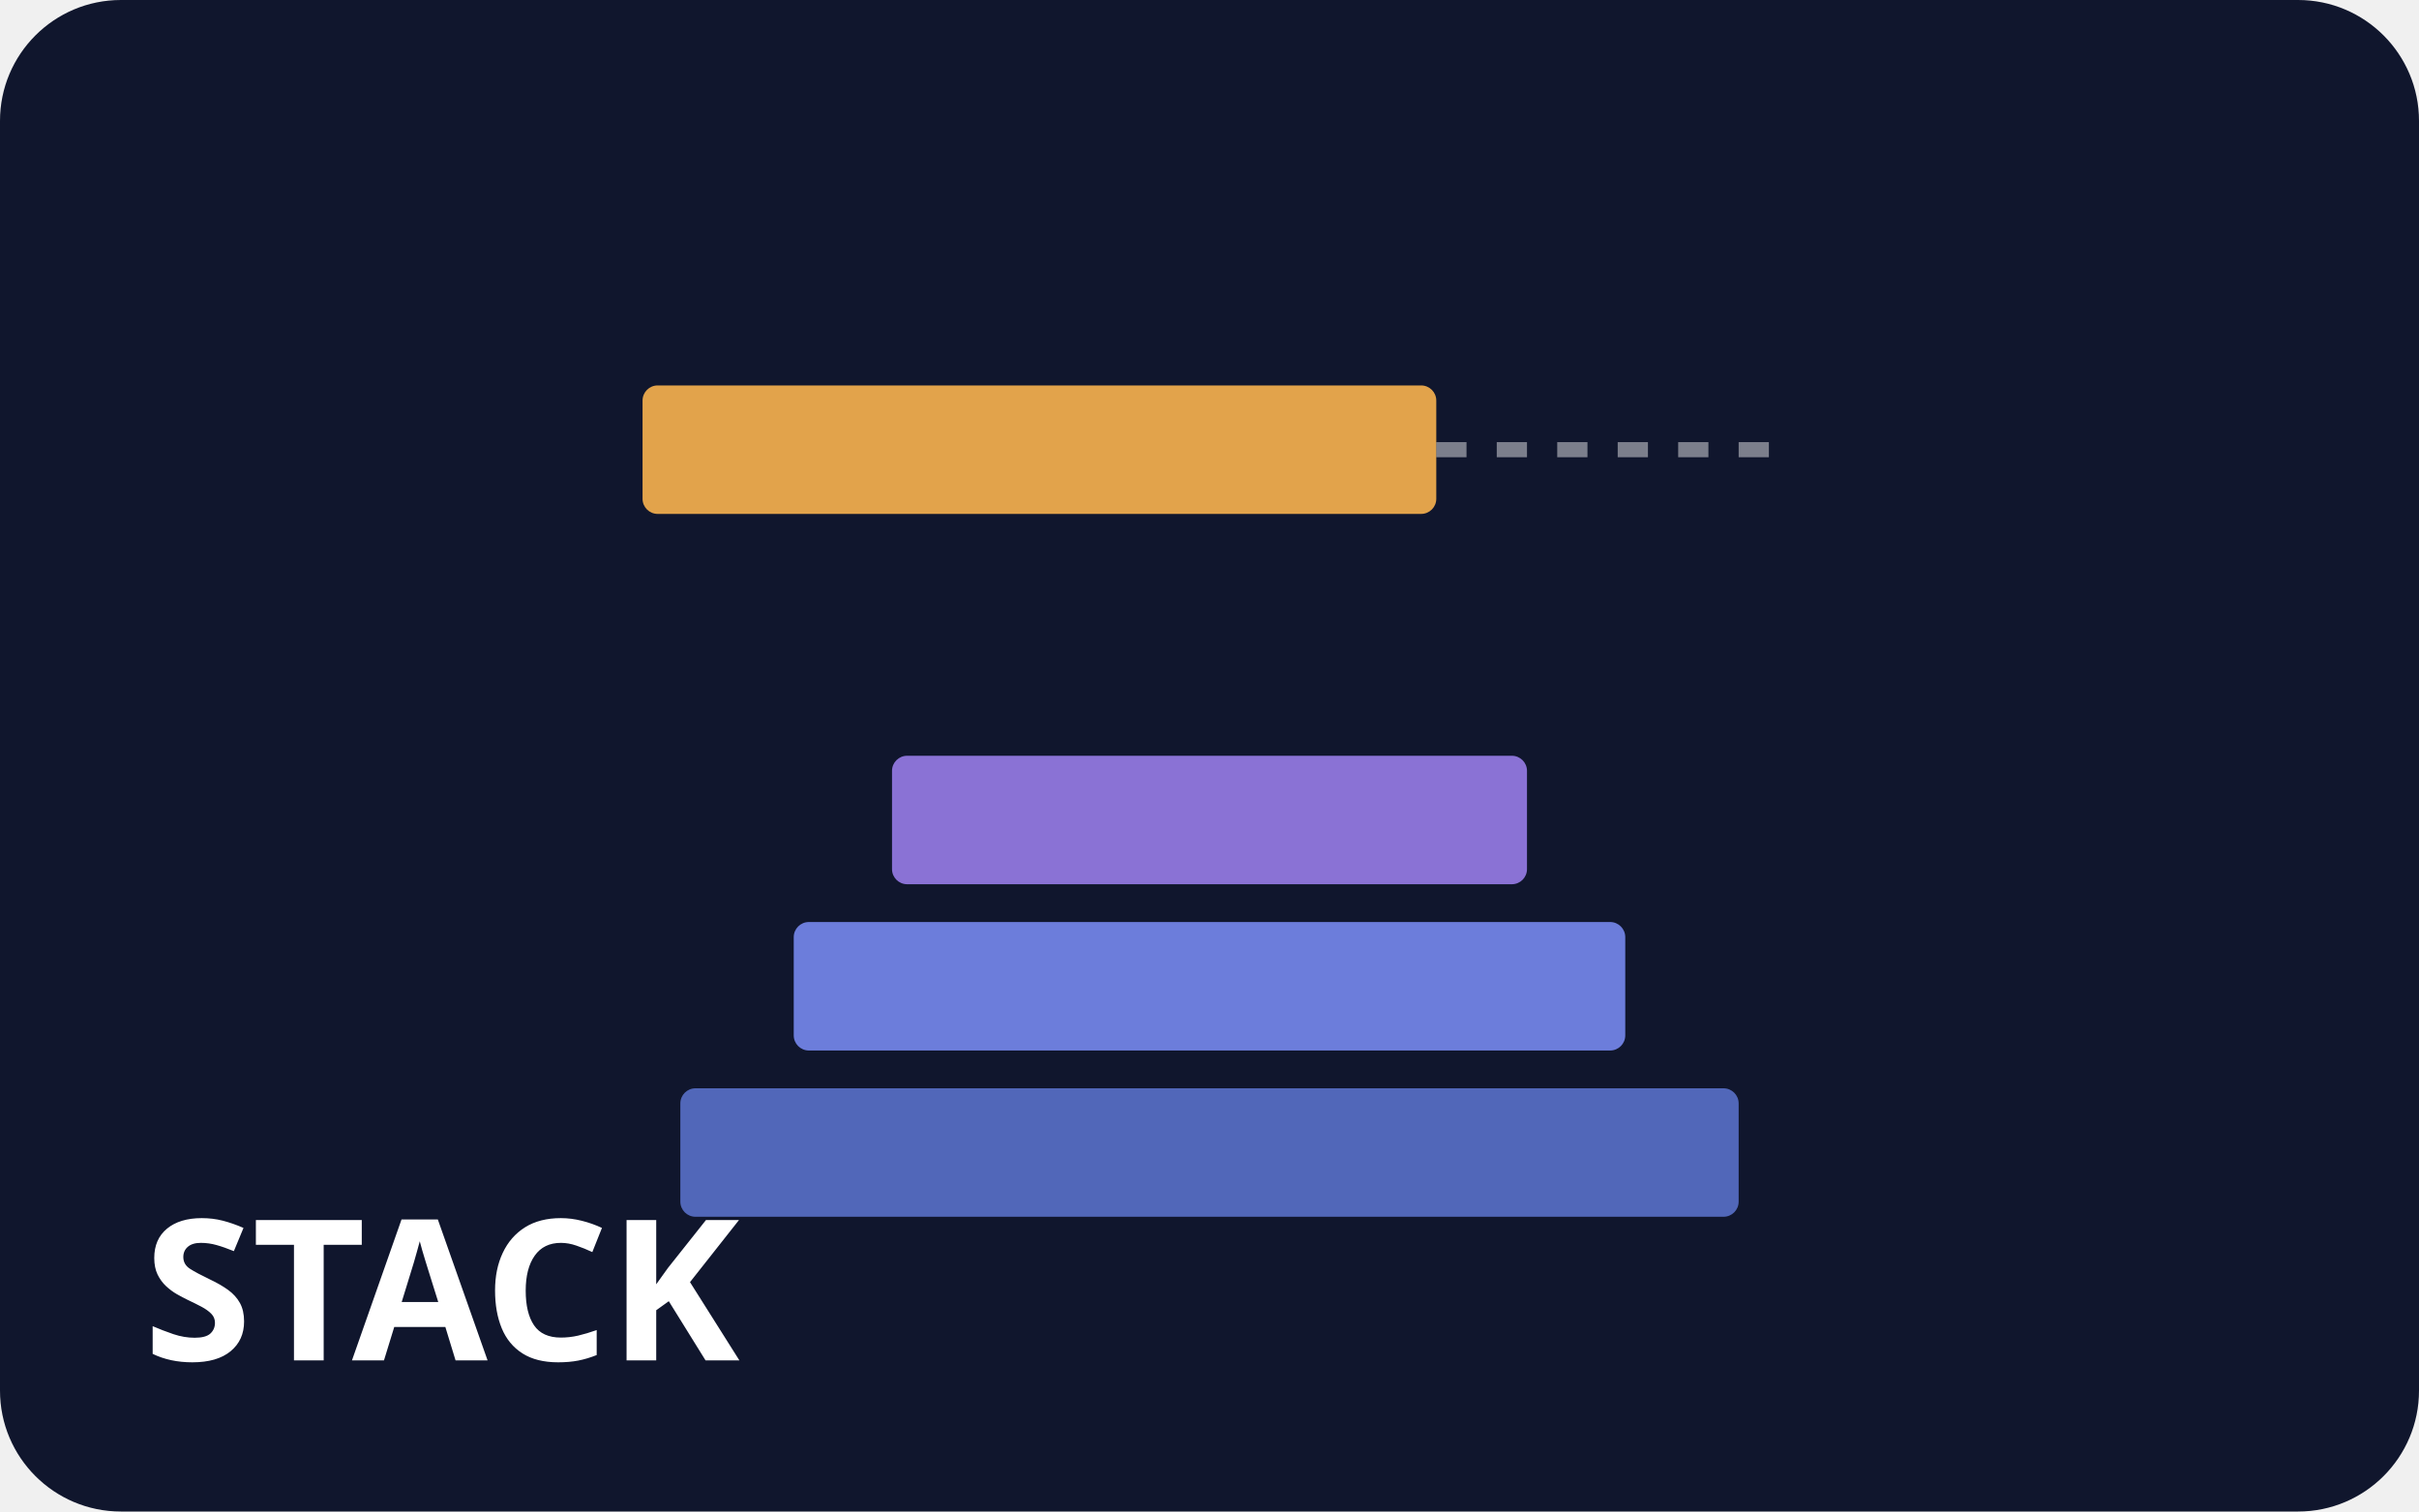
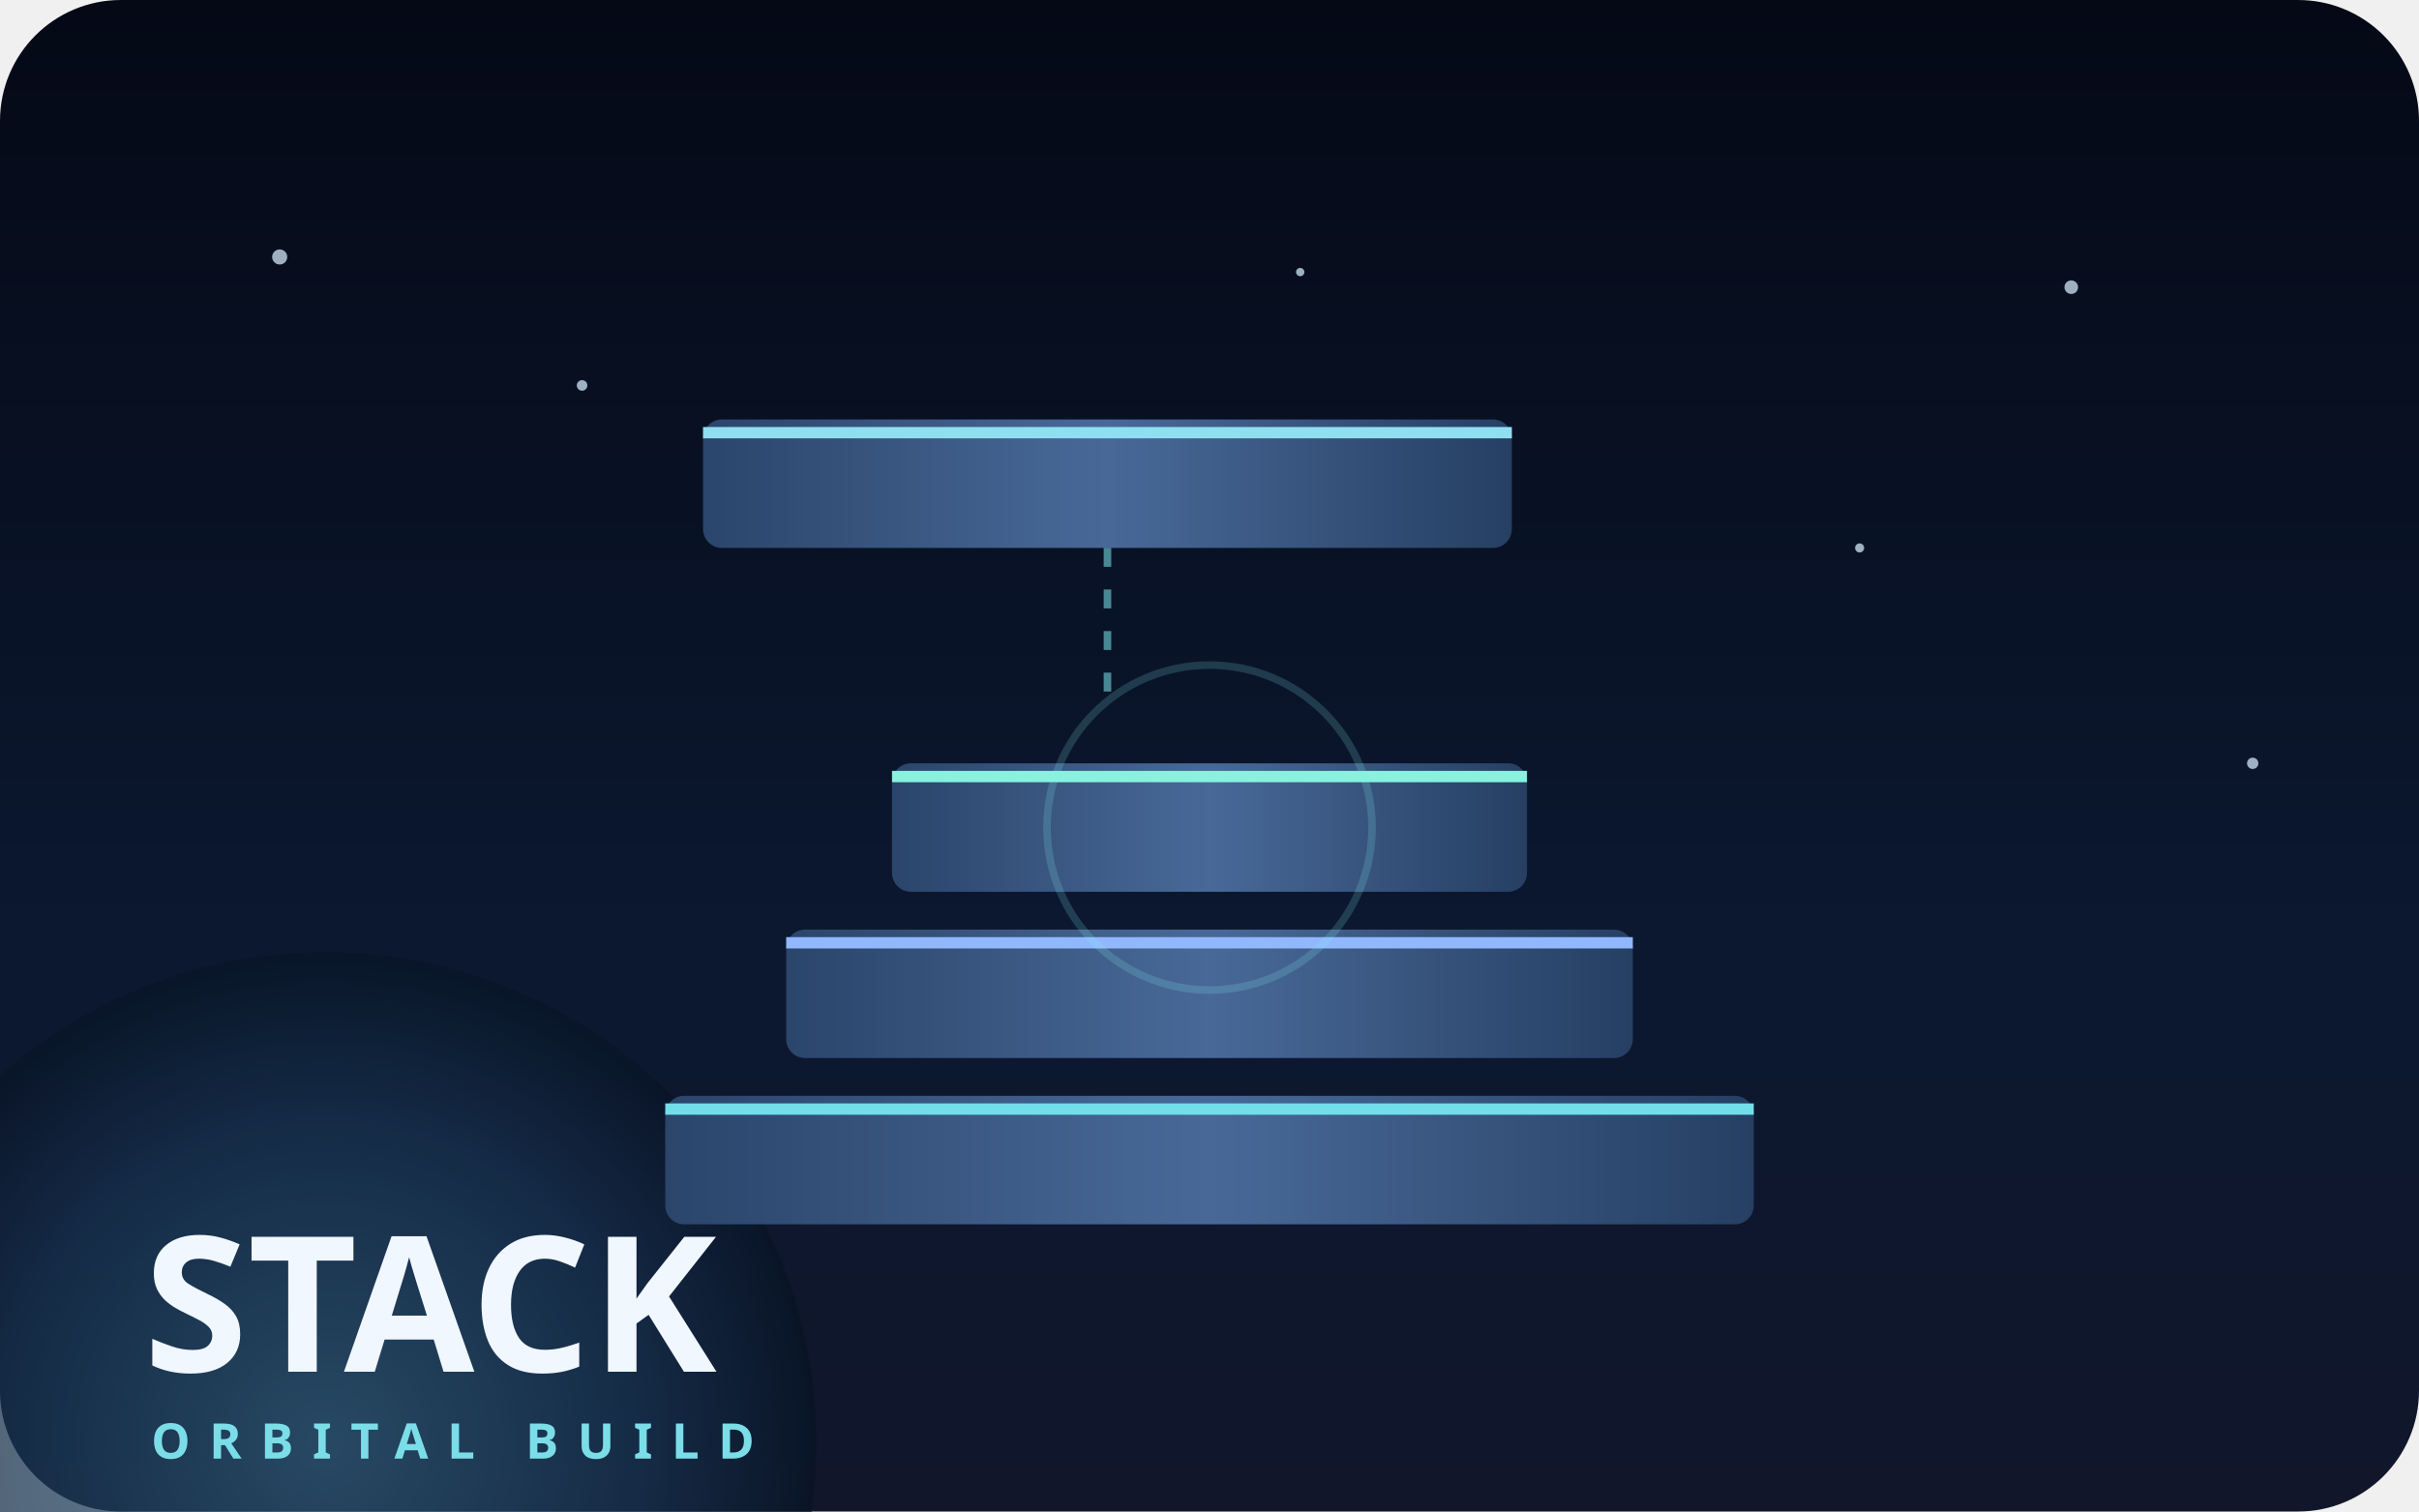
<svg xmlns="http://www.w3.org/2000/svg" viewBox="0 0 640 400">
-   <rect width="640" height="400" rx="32" fill="#10162d" />
-   <rect x="180" y="288" width="280" height="34" rx="4" fill="#5167b9" />
-   <rect x="210" y="244" width="220" height="34" rx="4" fill="#6c7ddb" />
-   <rect x="236" y="200" width="168" height="34" rx="4" fill="#8a72d5" />
-   <rect x="170" y="102" width="210" height="34" rx="4" fill="#e2a34b" />
-   <path d="M380 119h90" stroke="#fff" stroke-width="4" stroke-dasharray="8 8" opacity=".45" />
-   <text x="38" y="360" fill="#fff" font-size="52" font-family="system-ui" font-weight="900">STACK</text>
+   <defs>
+     <linearGradient id="space" x1="0" y1="0" x2="0" y2="1">
+       <stop stop-color="#050916" />
+       <stop offset=".62" stop-color="#0b1830" />
+       <stop offset="1" stop-color="#11162a" />
+     </linearGradient>
+     <linearGradient id="module" x1="0" y1="0" x2="1" y2="0">
+       <stop stop-color="#2b456b" />
+       <stop offset=".5" stop-color="#486998" />
+       <stop offset="1" stop-color="#263f63" />
+     </linearGradient>
+     <radialGradient id="planet">
+       <stop stop-color="#315d7a" />
+       <stop offset=".65" stop-color="#17334f" />
+       <stop offset="1" stop-color="#081426" />
+     </radialGradient>
+   </defs>
+   <rect width="640" height="400" rx="32" fill="url(#space)" />
+   <circle cx="86" cy="382" r="130" fill="url(#planet)" opacity=".72" />
+   <g fill="#d8efff" opacity=".72">
+     <circle cx="74" cy="68" r="2" />
+     <circle cx="154" cy="102" r="1.4" />
+     <circle cx="548" cy="76" r="1.8" />
+     <circle cx="492" cy="145" r="1.2" />
+     <circle cx="596" cy="202" r="1.5" />
+     <circle cx="344" cy="72" r="1.1" />
+   </g>
+   <g>
+     <rect x="176" y="290" width="288" height="34" rx="5" fill="url(#module)" />
+     <rect x="176" y="292" width="288" height="3" fill="#72deea" />
+     <rect x="208" y="246" width="224" height="34" rx="5" fill="url(#module)" />
+     <rect x="208" y="248" width="224" height="3" fill="#91b8ff" />
+     <rect x="236" y="202" width="168" height="34" rx="5" fill="url(#module)" />
+     <rect x="236" y="204" width="168" height="3" fill="#8af1df" />
+     <rect x="186" y="111" width="214" height="34" rx="5" fill="url(#module)" />
+     <rect x="186" y="113" width="214" height="3" fill="#8fdff1" />
+     <path d="M293 145v43" stroke="#7ce8ef" stroke-width="2" stroke-dasharray="5 6" opacity=".55" />
+     <circle cx="320" cy="219" r="43" fill="none" stroke="#85efef" stroke-width="2" opacity=".18" />
+   </g>
+   <text x="38" y="363" fill="#f0f7ff" font-size="50" font-family="system-ui,sans-serif" font-weight="900">STACK</text>
+   <text x="40" y="386" fill="#7bdde8" font-size="13" font-family="system-ui,sans-serif" font-weight="700" letter-spacing="5">ORBITAL BUILD</text>
</svg>
